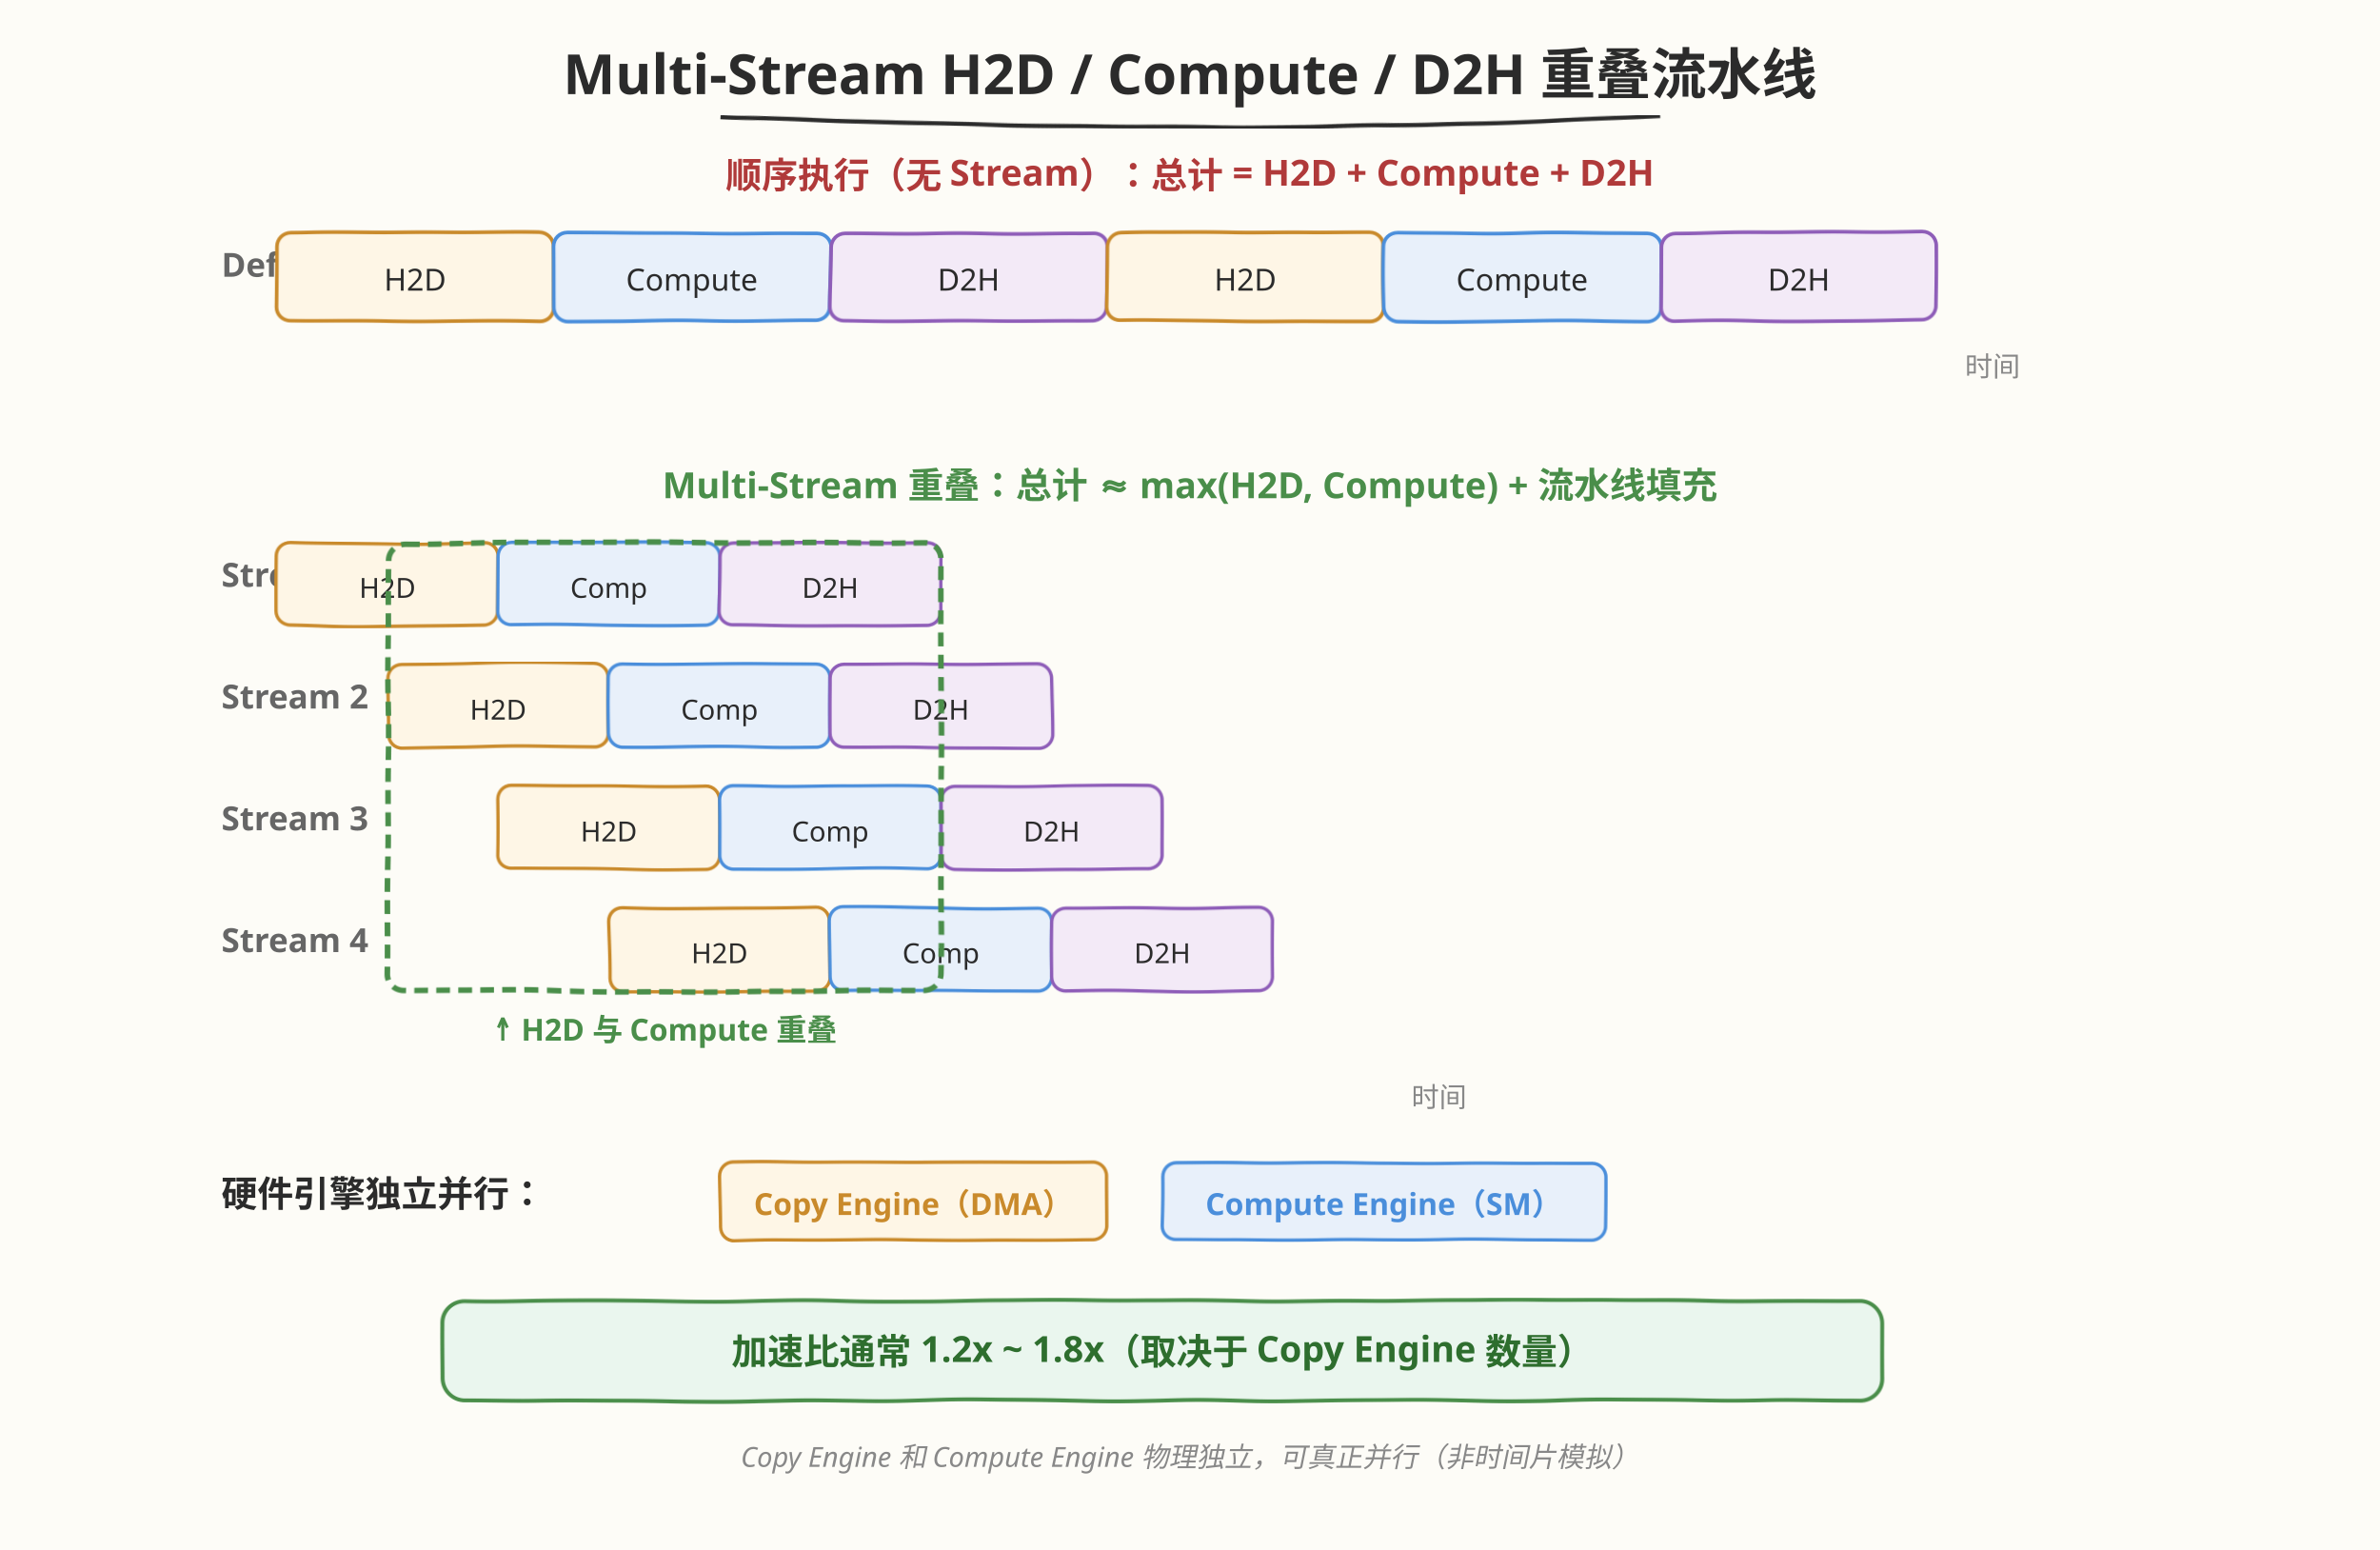
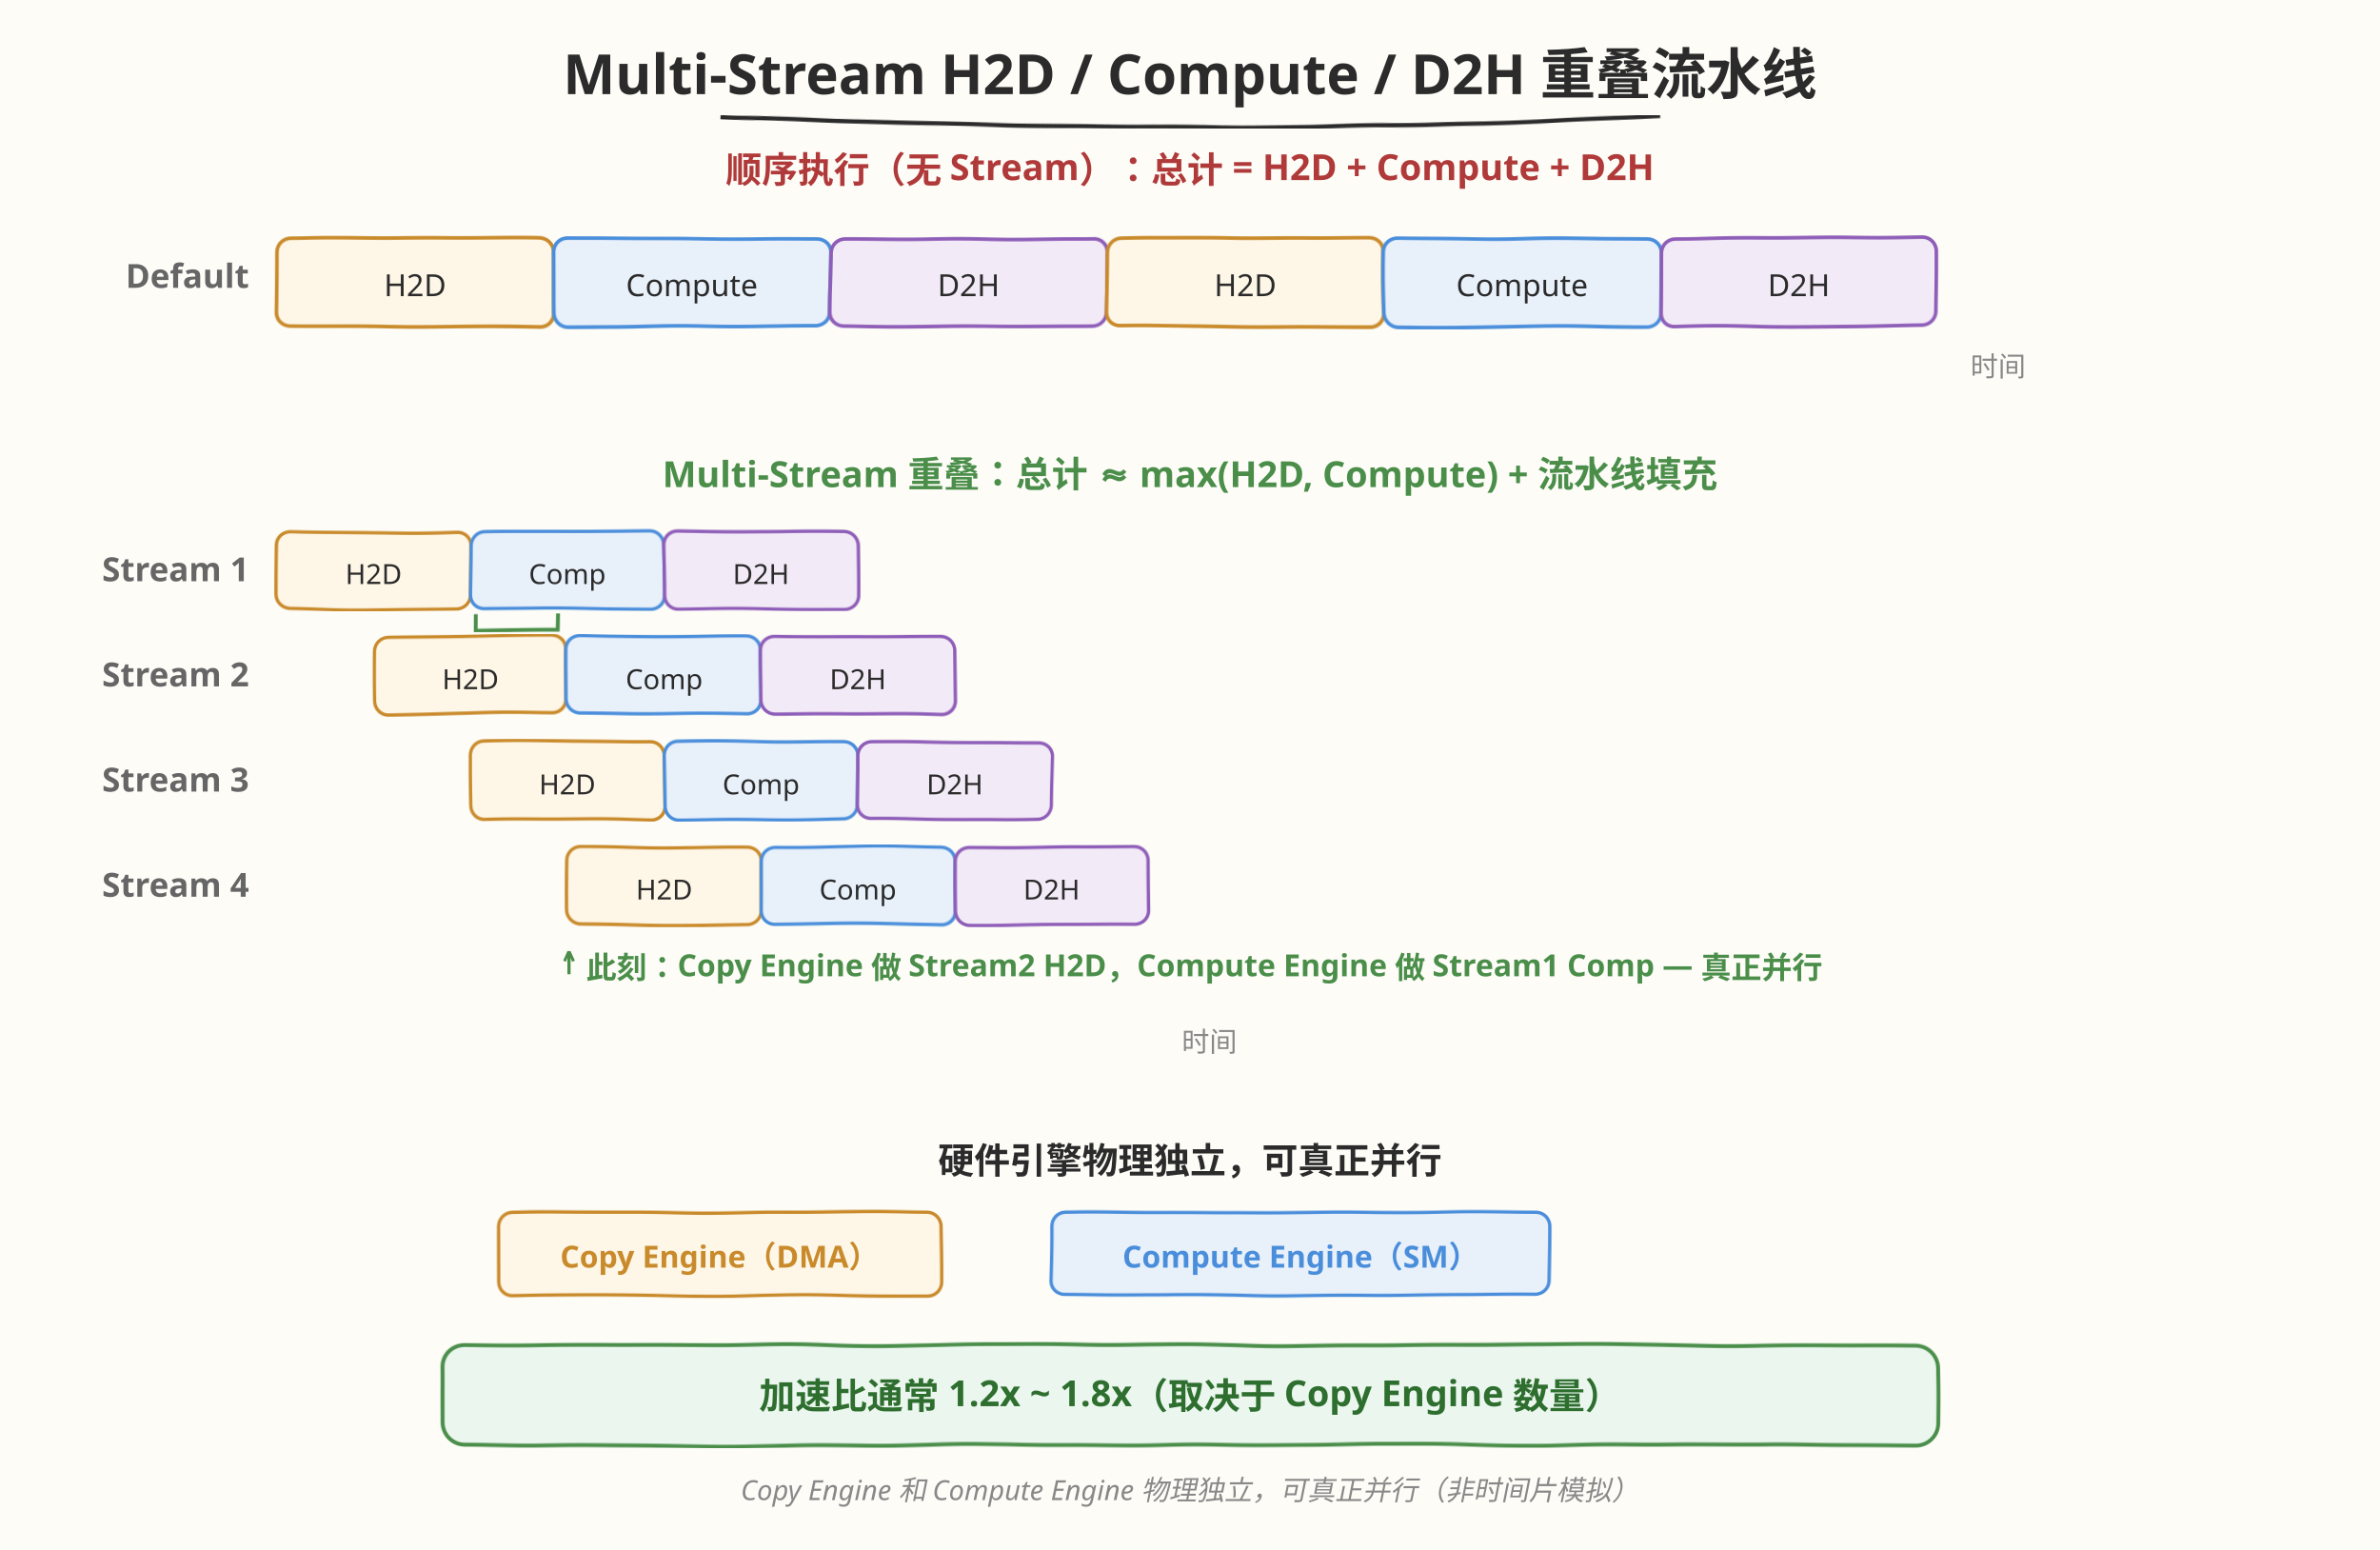
- <svg xmlns="http://www.w3.org/2000/svg" width="860" height="560" viewBox="0 0 860 560" font-family="'Comic Sans MS','Marker Felt','Segoe UI',cursive">
+ <svg xmlns="http://www.w3.org/2000/svg" viewBox="0 0 860 560" font-family="'Comic Sans MS','Marker Felt','Kaiti SC',楷体,'Segoe UI',cursive">
  <defs>
    <filter id="sk" x="-3%" y="-3%" width="106%" height="106%">
      <feTurbulence type="fractalNoise" baseFrequency="0.018" numOctaves="2" seed="9" result="n" />
      <feDisplacementMap in="SourceGraphic" in2="n" scale="1.8" />
    </filter>
    <marker id="ar" markerWidth="8" markerHeight="8" refX="6" refY="4" orient="auto">
      <path d="M0,0 L8,4 L0,8 z" fill="#3a3a3a" />
    </marker>
  </defs>
  <rect width="860" height="560" fill="#fdfcf7" />
  <text x="430" y="34" text-anchor="middle" font-size="20" font-weight="bold" fill="#2b2b2b">Multi-Stream H2D / Compute / D2H 重叠流水线</text>
  <path d="M 260 42 Q 430 50 600 42" stroke="#2b2b2b" stroke-width="1.5" fill="none" filter="url(#sk)" />
-   <text x="430" y="68" text-anchor="middle" font-size="13" font-weight="bold" fill="#b03a3a">顺序执行（无 Stream）：总计 = H2D + Compute + D2H</text>
-   <text x="80" y="100" font-size="12" fill="#666" font-weight="bold">Default</text>
+   <text x="430" y="66" text-anchor="middle" font-size="13" font-weight="bold" fill="#b03a3a">顺序执行（无 Stream）：总计 = H2D + Compute + D2H</text>
+   <text x="90" y="104" font-size="12" fill="#666" font-weight="bold" text-anchor="end">Default</text>
  <g filter="url(#sk)">
-     <rect x="100" y="84" width="100" height="32" rx="5" fill="#fef6e6" stroke="#c98a2b" stroke-width="1.3" />
+     <rect x="100" y="86" width="100" height="32" rx="5" fill="#fef6e6" stroke="#c98a2b" stroke-width="1.3" />
  </g>
-   <text x="150" y="105" text-anchor="middle" font-size="11" fill="#2b2b2b">H2D</text>
+   <text x="150" y="107" text-anchor="middle" font-size="11" fill="#2b2b2b">H2D</text>
  <g filter="url(#sk)">
-     <rect x="200" y="84" width="100" height="32" rx="5" fill="#e8f0fa" stroke="#4a8edb" stroke-width="1.3" />
+     <rect x="200" y="86" width="100" height="32" rx="5" fill="#e8f0fa" stroke="#4a8edb" stroke-width="1.3" />
  </g>
-   <text x="250" y="105" text-anchor="middle" font-size="11" fill="#2b2b2b">Compute</text>
+   <text x="250" y="107" text-anchor="middle" font-size="11" fill="#2b2b2b">Compute</text>
  <g filter="url(#sk)">
-     <rect x="300" y="84" width="100" height="32" rx="5" fill="#f3eaf7" stroke="#8e5db8" stroke-width="1.3" />
+     <rect x="300" y="86" width="100" height="32" rx="5" fill="#f3eaf7" stroke="#8e5db8" stroke-width="1.3" />
  </g>
-   <text x="350" y="105" text-anchor="middle" font-size="11" fill="#2b2b2b">D2H</text>
+   <text x="350" y="107" text-anchor="middle" font-size="11" fill="#2b2b2b">D2H</text>
  <g filter="url(#sk)">
-     <rect x="400" y="84" width="100" height="32" rx="5" fill="#fef6e6" stroke="#c98a2b" stroke-width="1.3" />
+     <rect x="400" y="86" width="100" height="32" rx="5" fill="#fef6e6" stroke="#c98a2b" stroke-width="1.3" />
  </g>
-   <text x="450" y="105" text-anchor="middle" font-size="11" fill="#2b2b2b">H2D</text>
+   <text x="450" y="107" text-anchor="middle" font-size="11" fill="#2b2b2b">H2D</text>
  <g filter="url(#sk)">
-     <rect x="500" y="84" width="100" height="32" rx="5" fill="#e8f0fa" stroke="#4a8edb" stroke-width="1.3" />
+     <rect x="500" y="86" width="100" height="32" rx="5" fill="#e8f0fa" stroke="#4a8edb" stroke-width="1.3" />
  </g>
-   <text x="550" y="105" text-anchor="middle" font-size="11" fill="#2b2b2b">Compute</text>
+   <text x="550" y="107" text-anchor="middle" font-size="11" fill="#2b2b2b">Compute</text>
  <g filter="url(#sk)">
-     <rect x="600" y="84" width="100" height="32" rx="5" fill="#f3eaf7" stroke="#8e5db8" stroke-width="1.3" />
+     <rect x="600" y="86" width="100" height="32" rx="5" fill="#f3eaf7" stroke="#8e5db8" stroke-width="1.3" />
  </g>
-   <text x="650" y="105" text-anchor="middle" font-size="11" fill="#2b2b2b">D2H</text>
+   <text x="650" y="107" text-anchor="middle" font-size="11" fill="#2b2b2b">D2H</text>
  <path d="M 100 132 L 700 132" stroke="#888" stroke-width="1.2" fill="none" marker-end="url(#ar)" filter="url(#sk)" />
-   <text x="710" y="136" font-size="10" fill="#888">时间</text>
+   <text x="712" y="136" font-size="10" fill="#888">时间</text>
  <path d="M 60 152 L 800 152" stroke="#d4d4d4" stroke-width="1" stroke-dasharray="6 4" filter="url(#sk)" />
-   <text x="430" y="180" text-anchor="middle" font-size="13" font-weight="bold" fill="#4a8e4a">Multi-Stream 重叠：总计 ≈ max(H2D, Compute) + 流水线填充</text>
-   <text x="80" y="212" font-size="12" fill="#666" font-weight="bold">Stream 1</text>
+   <text x="430" y="176" text-anchor="middle" font-size="13" font-weight="bold" fill="#4a8e4a">Multi-Stream 重叠：总计 ≈ max(H2D, Compute) + 流水线填充</text>
+   <text x="90" y="210" font-size="12" fill="#666" font-weight="bold" text-anchor="end">Stream 1</text>
  <g filter="url(#sk)">
-     <rect x="100" y="196" width="80" height="30" rx="5" fill="#fef6e6" stroke="#c98a2b" stroke-width="1.2" />
+     <rect x="100" y="192" width="70" height="28" rx="5" fill="#fef6e6" stroke="#c98a2b" stroke-width="1.2" />
  </g>
-   <text x="140" y="216" text-anchor="middle" font-size="10" fill="#2b2b2b">H2D</text>
+   <text x="135" y="211" text-anchor="middle" font-size="10" fill="#2b2b2b">H2D</text>
  <g filter="url(#sk)">
-     <rect x="180" y="196" width="80" height="30" rx="5" fill="#e8f0fa" stroke="#4a8edb" stroke-width="1.2" />
+     <rect x="170" y="192" width="70" height="28" rx="5" fill="#e8f0fa" stroke="#4a8edb" stroke-width="1.2" />
  </g>
-   <text x="220" y="216" text-anchor="middle" font-size="10" fill="#2b2b2b">Comp</text>
+   <text x="205" y="211" text-anchor="middle" font-size="10" fill="#2b2b2b">Comp</text>
  <g filter="url(#sk)">
-     <rect x="260" y="196" width="80" height="30" rx="5" fill="#f3eaf7" stroke="#8e5db8" stroke-width="1.2" />
+     <rect x="240" y="192" width="70" height="28" rx="5" fill="#f3eaf7" stroke="#8e5db8" stroke-width="1.2" />
  </g>
-   <text x="300" y="216" text-anchor="middle" font-size="10" fill="#2b2b2b">D2H</text>
-   <text x="80" y="256" font-size="12" fill="#666" font-weight="bold">Stream 2</text>
+   <text x="275" y="211" text-anchor="middle" font-size="10" fill="#2b2b2b">D2H</text>
+   <text x="90" y="248" font-size="12" fill="#666" font-weight="bold" text-anchor="end">Stream 2</text>
  <g filter="url(#sk)">
-     <rect x="140" y="240" width="80" height="30" rx="5" fill="#fef6e6" stroke="#c98a2b" stroke-width="1.2" />
+     <rect x="135" y="230" width="70" height="28" rx="5" fill="#fef6e6" stroke="#c98a2b" stroke-width="1.2" />
  </g>
-   <text x="180" y="260" text-anchor="middle" font-size="10" fill="#2b2b2b">H2D</text>
+   <text x="170" y="249" text-anchor="middle" font-size="10" fill="#2b2b2b">H2D</text>
  <g filter="url(#sk)">
-     <rect x="220" y="240" width="80" height="30" rx="5" fill="#e8f0fa" stroke="#4a8edb" stroke-width="1.2" />
+     <rect x="205" y="230" width="70" height="28" rx="5" fill="#e8f0fa" stroke="#4a8edb" stroke-width="1.2" />
  </g>
-   <text x="260" y="260" text-anchor="middle" font-size="10" fill="#2b2b2b">Comp</text>
+   <text x="240" y="249" text-anchor="middle" font-size="10" fill="#2b2b2b">Comp</text>
  <g filter="url(#sk)">
-     <rect x="300" y="240" width="80" height="30" rx="5" fill="#f3eaf7" stroke="#8e5db8" stroke-width="1.2" />
+     <rect x="275" y="230" width="70" height="28" rx="5" fill="#f3eaf7" stroke="#8e5db8" stroke-width="1.2" />
  </g>
-   <text x="340" y="260" text-anchor="middle" font-size="10" fill="#2b2b2b">D2H</text>
-   <text x="80" y="300" font-size="12" fill="#666" font-weight="bold">Stream 3</text>
+   <text x="310" y="249" text-anchor="middle" font-size="10" fill="#2b2b2b">D2H</text>
+   <text x="90" y="286" font-size="12" fill="#666" font-weight="bold" text-anchor="end">Stream 3</text>
  <g filter="url(#sk)">
-     <rect x="180" y="284" width="80" height="30" rx="5" fill="#fef6e6" stroke="#c98a2b" stroke-width="1.2" />
+     <rect x="170" y="268" width="70" height="28" rx="5" fill="#fef6e6" stroke="#c98a2b" stroke-width="1.2" />
  </g>
-   <text x="220" y="304" text-anchor="middle" font-size="10" fill="#2b2b2b">H2D</text>
+   <text x="205" y="287" text-anchor="middle" font-size="10" fill="#2b2b2b">H2D</text>
  <g filter="url(#sk)">
-     <rect x="260" y="284" width="80" height="30" rx="5" fill="#e8f0fa" stroke="#4a8edb" stroke-width="1.2" />
+     <rect x="240" y="268" width="70" height="28" rx="5" fill="#e8f0fa" stroke="#4a8edb" stroke-width="1.2" />
  </g>
-   <text x="300" y="304" text-anchor="middle" font-size="10" fill="#2b2b2b">Comp</text>
+   <text x="275" y="287" text-anchor="middle" font-size="10" fill="#2b2b2b">Comp</text>
  <g filter="url(#sk)">
-     <rect x="340" y="284" width="80" height="30" rx="5" fill="#f3eaf7" stroke="#8e5db8" stroke-width="1.2" />
+     <rect x="310" y="268" width="70" height="28" rx="5" fill="#f3eaf7" stroke="#8e5db8" stroke-width="1.2" />
  </g>
-   <text x="380" y="304" text-anchor="middle" font-size="10" fill="#2b2b2b">D2H</text>
-   <text x="80" y="344" font-size="12" fill="#666" font-weight="bold">Stream 4</text>
+   <text x="345" y="287" text-anchor="middle" font-size="10" fill="#2b2b2b">D2H</text>
+   <text x="90" y="324" font-size="12" fill="#666" font-weight="bold" text-anchor="end">Stream 4</text>
  <g filter="url(#sk)">
-     <rect x="220" y="328" width="80" height="30" rx="5" fill="#fef6e6" stroke="#c98a2b" stroke-width="1.2" />
+     <rect x="205" y="306" width="70" height="28" rx="5" fill="#fef6e6" stroke="#c98a2b" stroke-width="1.2" />
  </g>
-   <text x="260" y="348" text-anchor="middle" font-size="10" fill="#2b2b2b">H2D</text>
+   <text x="240" y="325" text-anchor="middle" font-size="10" fill="#2b2b2b">H2D</text>
  <g filter="url(#sk)">
-     <rect x="300" y="328" width="80" height="30" rx="5" fill="#e8f0fa" stroke="#4a8edb" stroke-width="1.2" />
+     <rect x="275" y="306" width="70" height="28" rx="5" fill="#e8f0fa" stroke="#4a8edb" stroke-width="1.2" />
  </g>
-   <text x="340" y="348" text-anchor="middle" font-size="10" fill="#2b2b2b">Comp</text>
+   <text x="310" y="325" text-anchor="middle" font-size="10" fill="#2b2b2b">Comp</text>
  <g filter="url(#sk)">
-     <rect x="380" y="328" width="80" height="30" rx="5" fill="#f3eaf7" stroke="#8e5db8" stroke-width="1.2" />
+     <rect x="345" y="306" width="70" height="28" rx="5" fill="#f3eaf7" stroke="#8e5db8" stroke-width="1.2" />
  </g>
-   <text x="420" y="348" text-anchor="middle" font-size="10" fill="#2b2b2b">D2H</text>
+   <text x="380" y="325" text-anchor="middle" font-size="10" fill="#2b2b2b">D2H</text>
+   <path d="M 187 220 L 187 230" stroke="#4a8e4a" stroke-width="1.6" fill="none" stroke-dasharray="3 2" filter="url(#sk)" />
+   <path d="M 172 222 L 172 228 L 202 228 L 202 222" stroke="#4a8e4a" stroke-width="1.4" fill="none" filter="url(#sk)" />
+   <text x="430" y="352" text-anchor="middle" font-size="11" fill="#4a8e4a" font-weight="bold">↑ 此刻：Copy Engine 做 Stream2 H2D，Compute Engine 做 Stream1 Comp — 真正并行</text>
+   <path d="M 100 376 L 415 376" stroke="#888" stroke-width="1.2" fill="none" marker-end="url(#ar)" filter="url(#sk)" />
+   <text x="427" y="380" font-size="10" fill="#888">时间</text>
+   <path d="M 60 398 L 800 398" stroke="#d4d4d4" stroke-width="1" stroke-dasharray="6 4" filter="url(#sk)" />
+   <text x="430" y="424" text-anchor="middle" font-size="13" fill="#2b2b2b" font-weight="bold">硬件引擎物理独立，可真正并行</text>
  <g filter="url(#sk)">
-     <rect x="140" y="196" width="200" height="162" fill="none" stroke="#4a8e4a" stroke-width="2" stroke-dasharray="5 3" rx="6" />
+     <rect x="180" y="438" width="160" height="30" rx="5" fill="#fef6e6" stroke="#c98a2b" stroke-width="1.2" />
  </g>
-   <text x="240" y="376" text-anchor="middle" font-size="11" fill="#4a8e4a" font-weight="bold">↑ H2D 与 Compute 重叠</text>
-   <path d="M 100 396 L 500 396" stroke="#888" stroke-width="1.2" fill="none" marker-end="url(#ar)" filter="url(#sk)" />
-   <text x="510" y="400" font-size="10" fill="#888">时间</text>
-   <text x="80" y="436" font-size="13" fill="#2b2b2b" font-weight="bold">硬件引擎独立并行：</text>
+   <text x="260" y="458" text-anchor="middle" font-size="11" fill="#c98a2b" font-weight="bold">Copy Engine（DMA）</text>
  <g filter="url(#sk)">
-     <rect x="260" y="420" width="140" height="28" rx="5" fill="#fef6e6" stroke="#c98a2b" stroke-width="1.2" />
+     <rect x="380" y="438" width="180" height="30" rx="5" fill="#e8f0fa" stroke="#4a8edb" stroke-width="1.2" />
  </g>
-   <text x="330" y="439" text-anchor="middle" font-size="11" fill="#c98a2b" font-weight="bold">Copy Engine（DMA）</text>
+   <text x="470" y="458" text-anchor="middle" font-size="11" fill="#4a8edb" font-weight="bold">Compute Engine（SM）</text>
  <g filter="url(#sk)">
-     <rect x="420" y="420" width="160" height="28" rx="5" fill="#e8f0fa" stroke="#4a8edb" stroke-width="1.2" />
+     <rect x="160" y="486" width="540" height="36" rx="8" fill="#eaf6ee" stroke="#4a8e4a" stroke-width="1.4" />
  </g>
-   <text x="500" y="439" text-anchor="middle" font-size="11" fill="#4a8edb" font-weight="bold">Compute Engine（SM）</text>
-   <g filter="url(#sk)">
-     <rect x="160" y="470" width="520" height="36" rx="8" fill="#eaf6ee" stroke="#4a8e4a" stroke-width="1.4" />
-   </g>
-   <text x="420" y="493" text-anchor="middle" font-size="13" fill="#2e6e2e" font-weight="bold">加速比通常 1.2x ~ 1.8x（取决于 Copy Engine 数量）</text>
-   <text x="430" y="530" text-anchor="middle" font-size="10" fill="#888" font-style="italic">Copy Engine 和 Compute Engine 物理独立，可真正并行（非时间片模拟）</text>
+   <text x="430" y="509" text-anchor="middle" font-size="13" fill="#2e6e2e" font-weight="bold">加速比通常 1.2x ~ 1.8x（取决于 Copy Engine 数量）</text>
+   <text x="430" y="542" text-anchor="middle" font-size="10" fill="#888" font-style="italic">Copy Engine 和 Compute Engine 物理独立，可真正并行（非时间片模拟）</text>
</svg>
